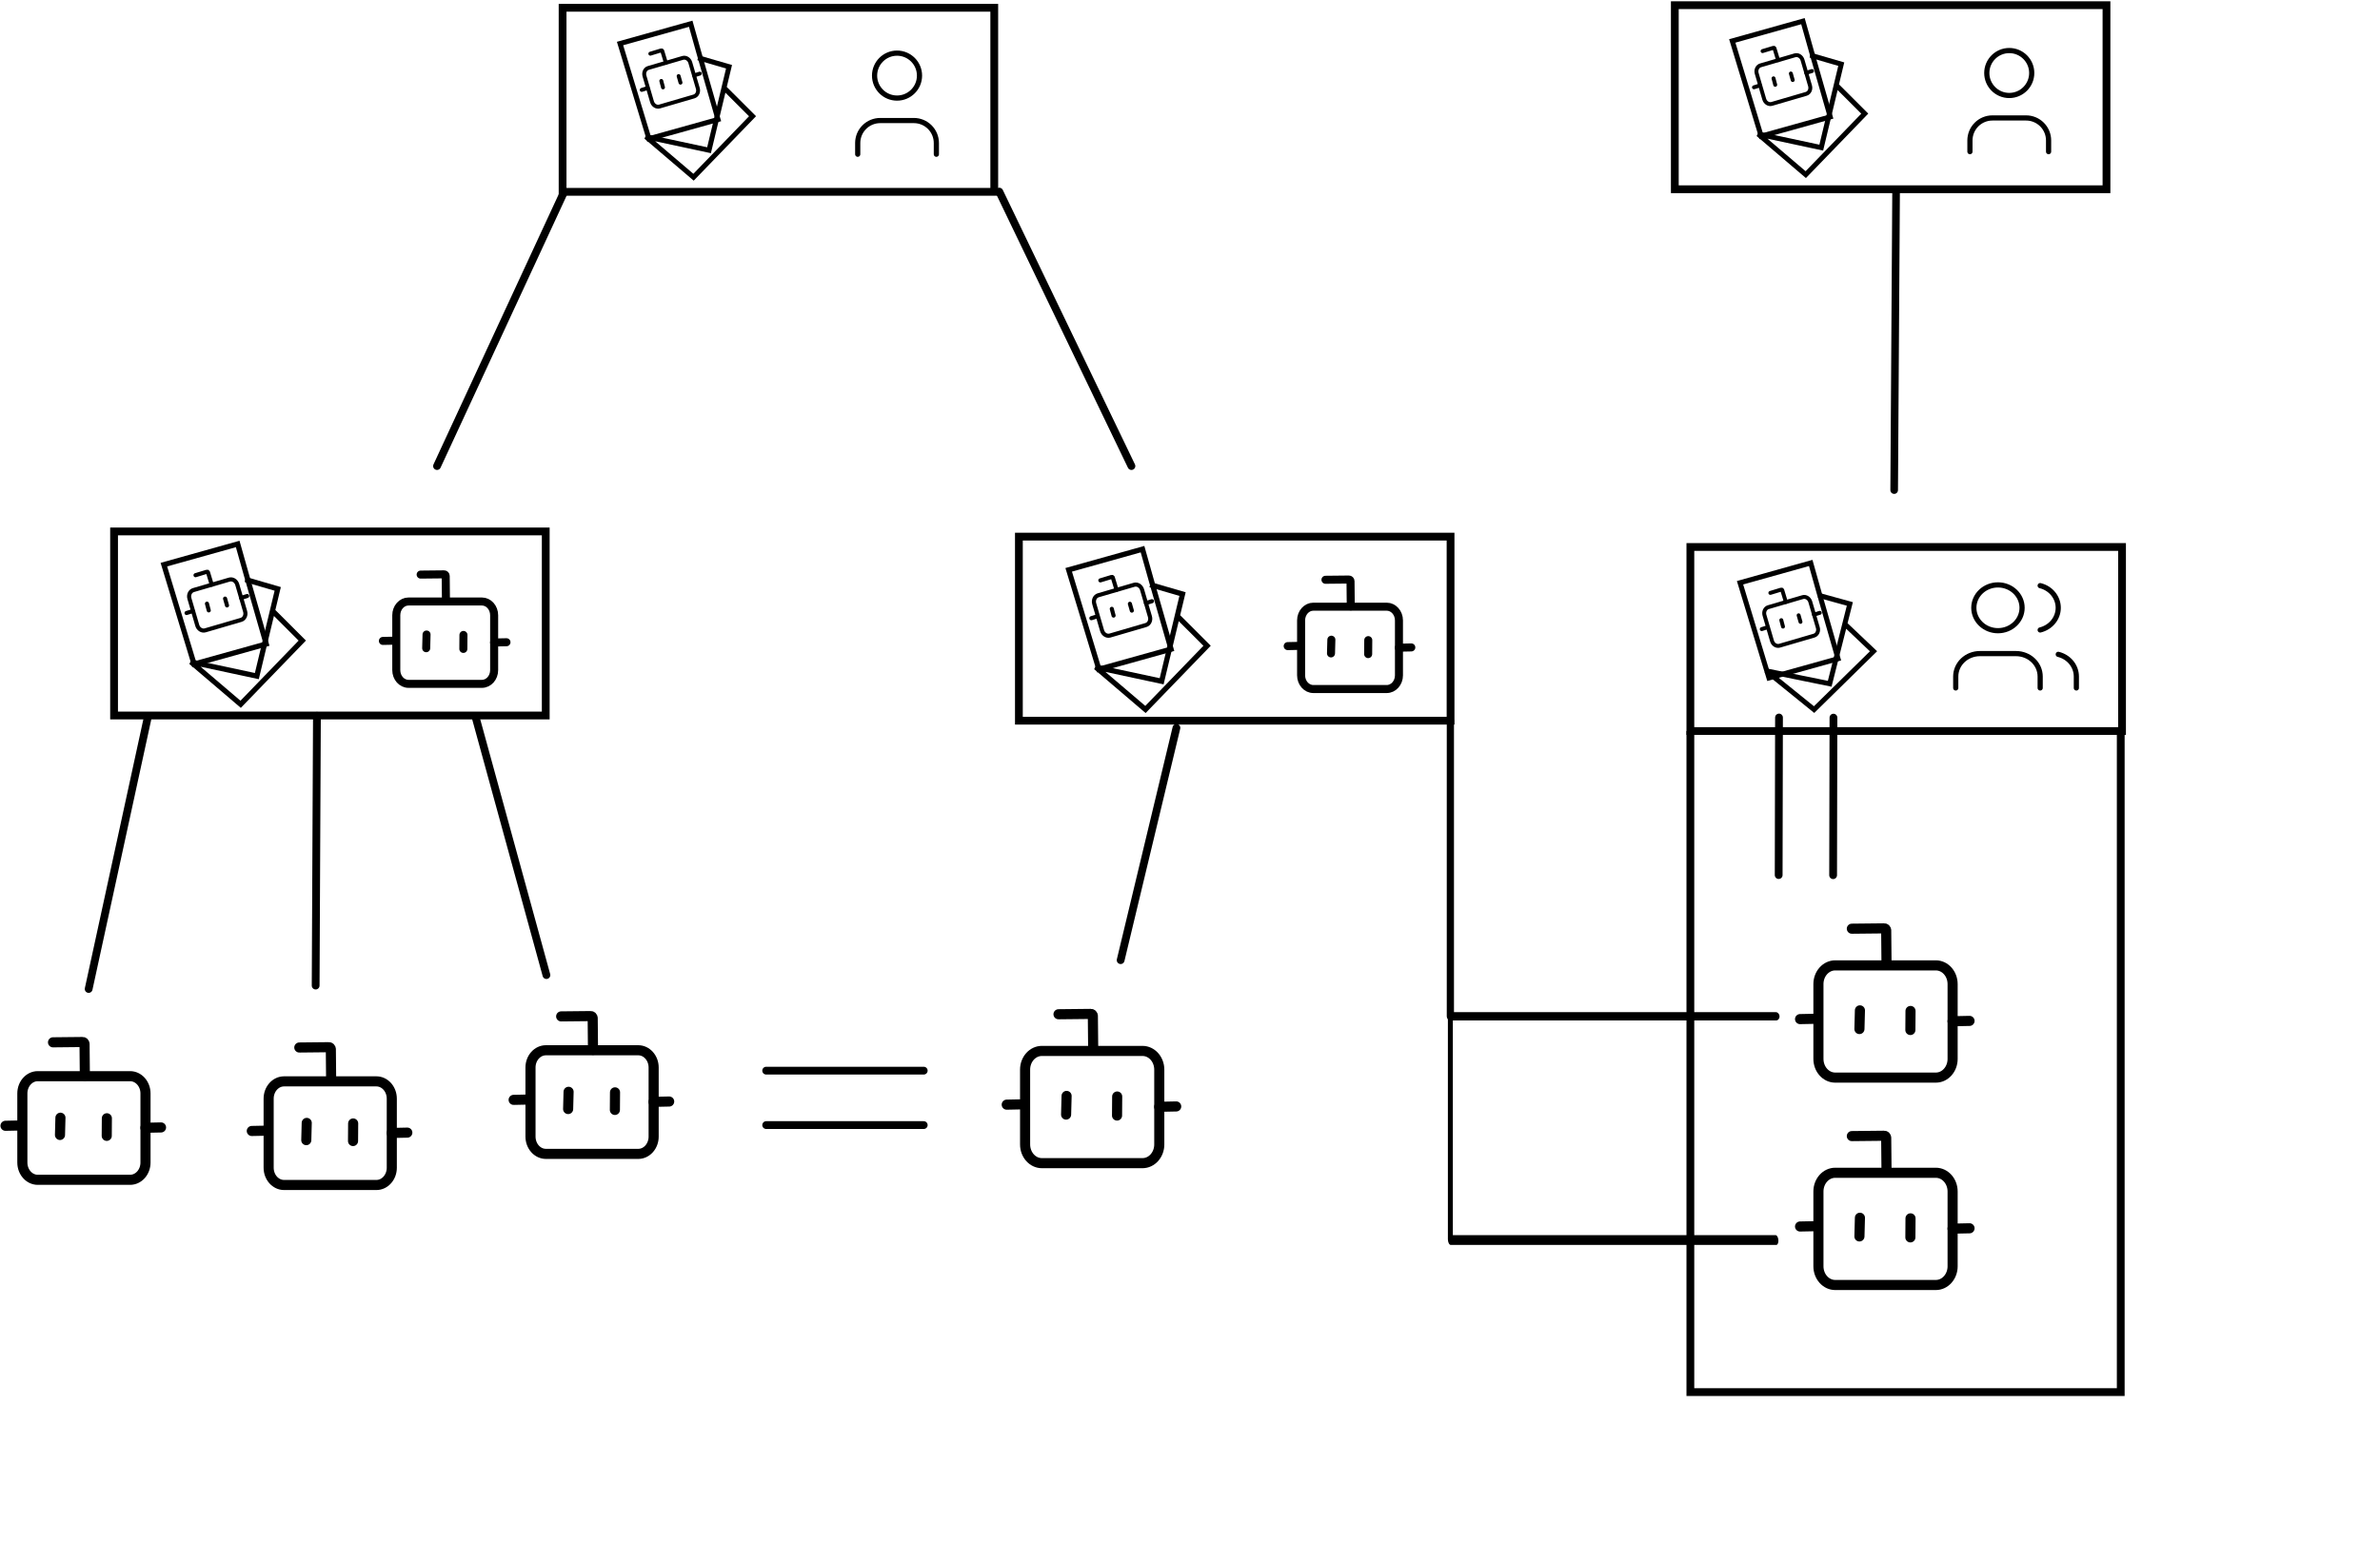
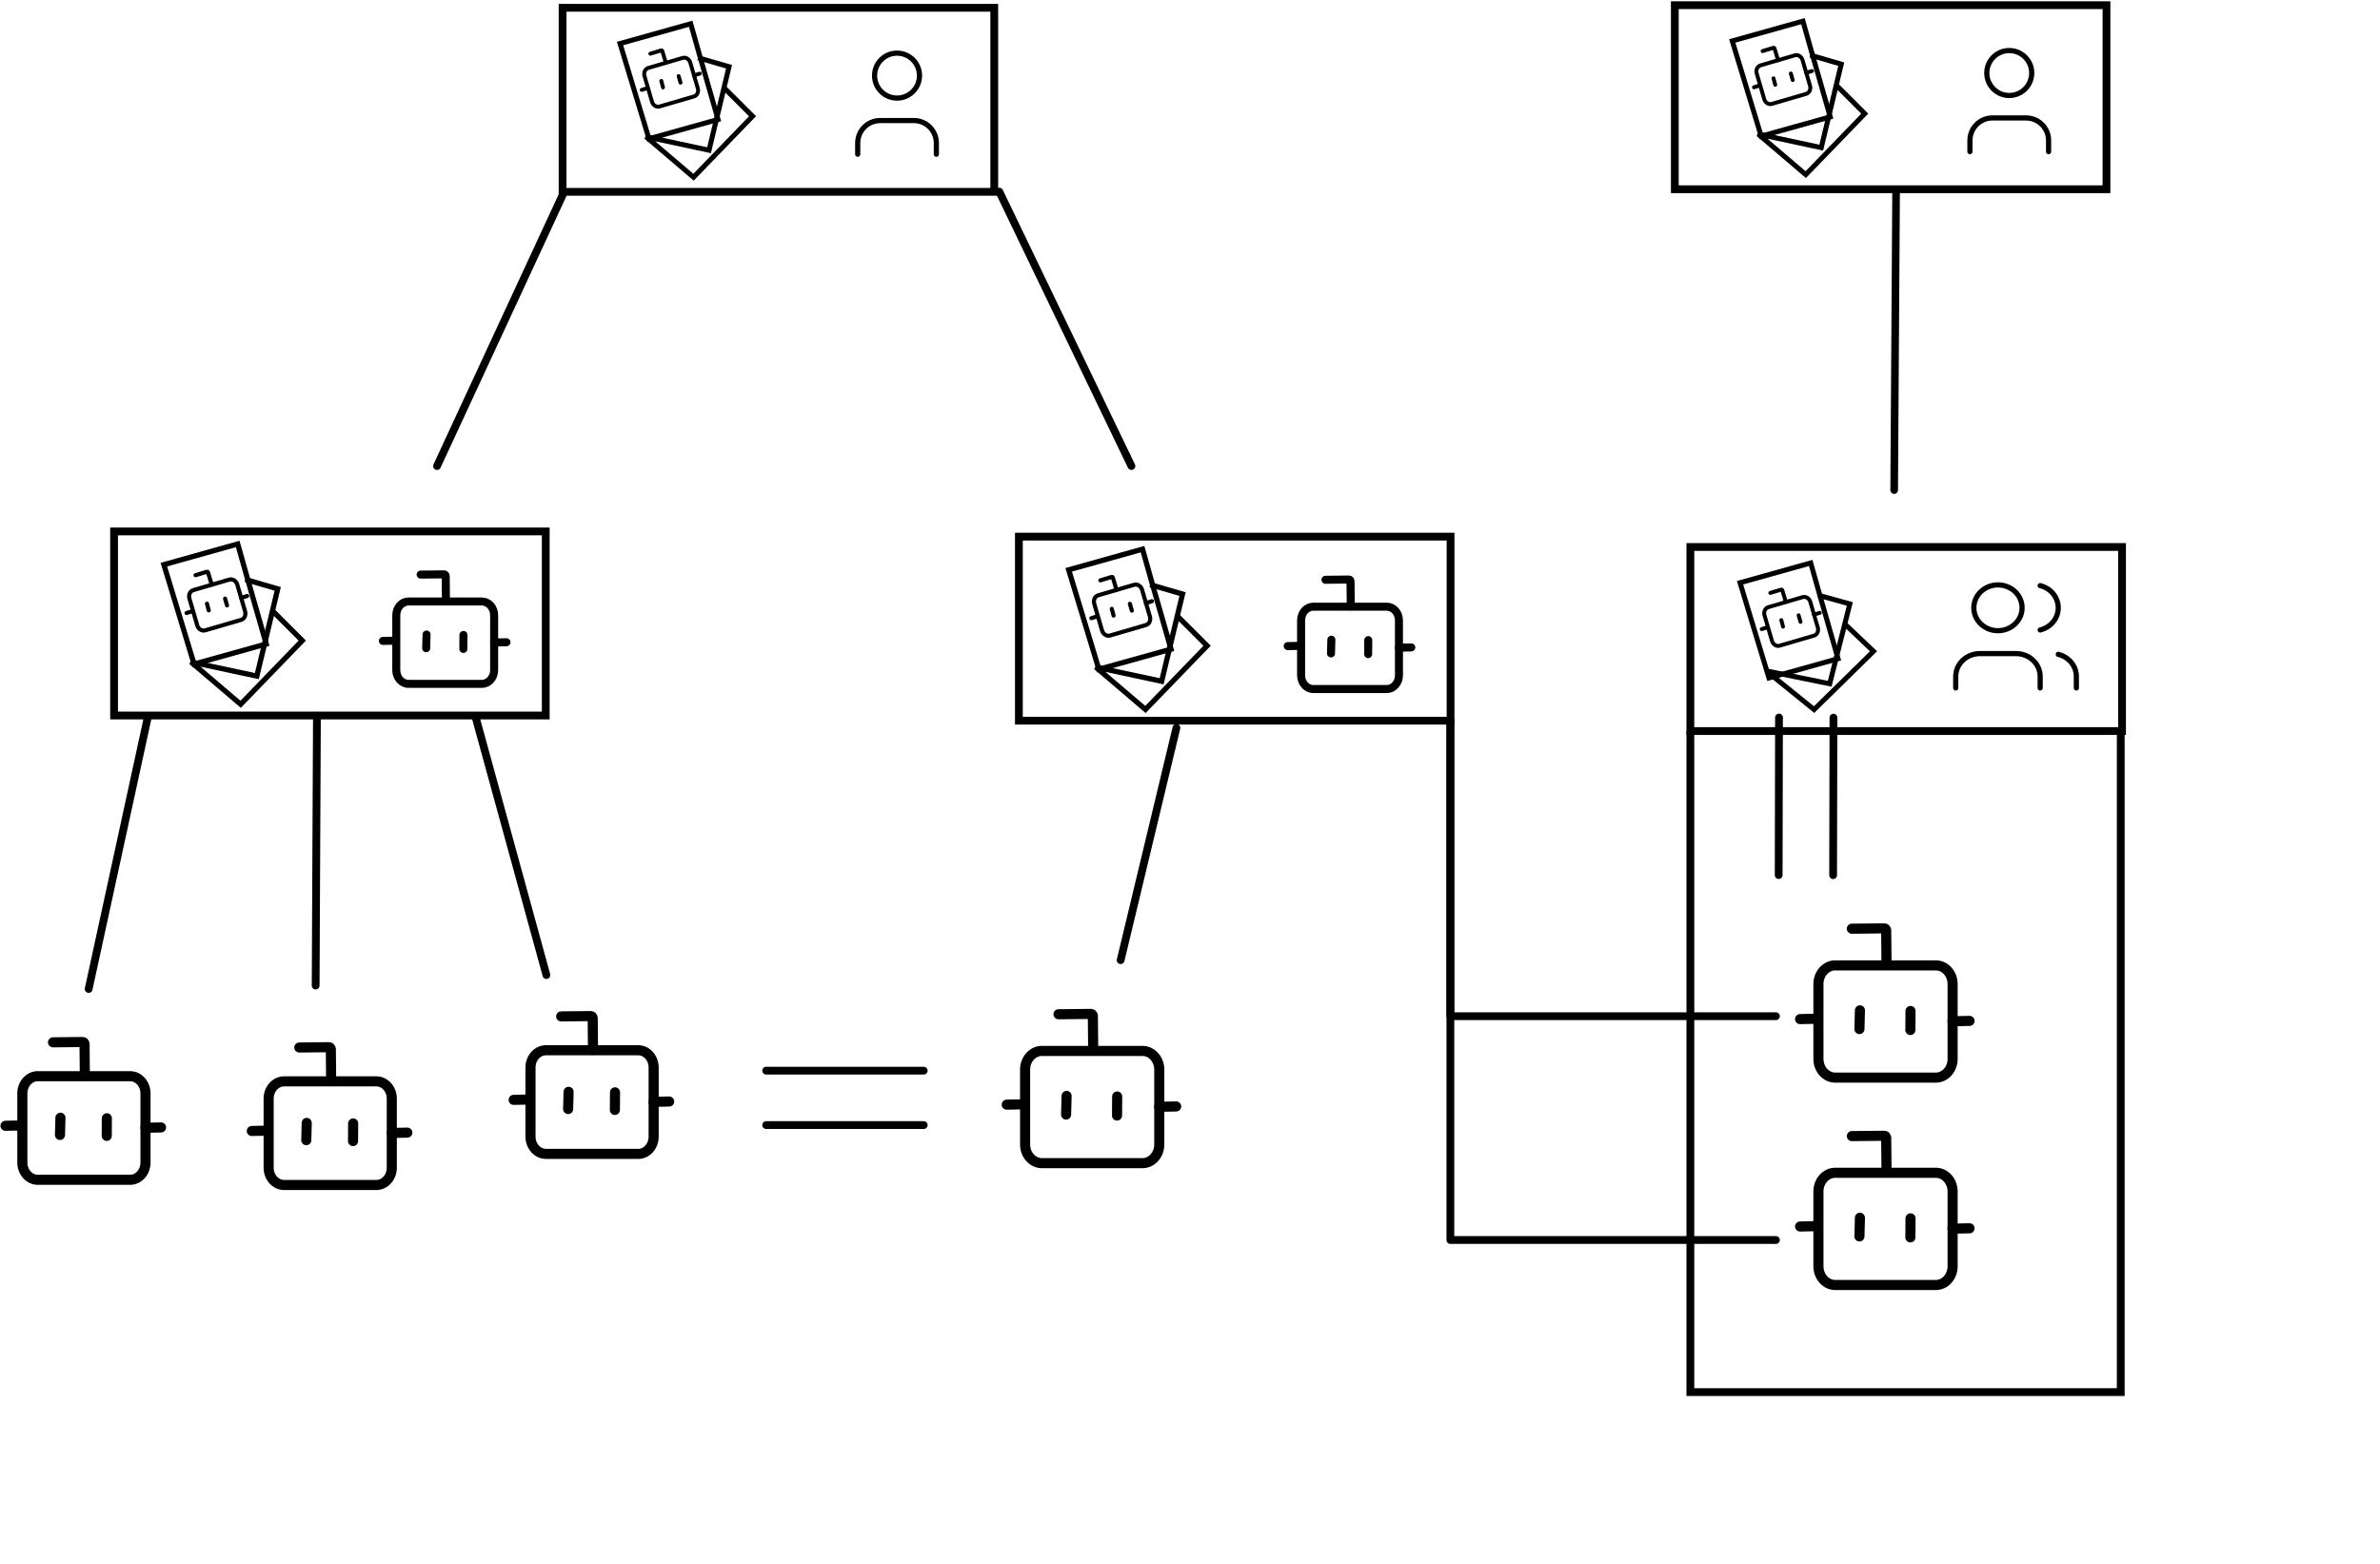
<svg xmlns="http://www.w3.org/2000/svg" width="918" height="603" viewBox="0 0 918 603" fill="none">
  <g id="TribeTutorial">
    <path id="wrapper" d="M818 282V537H652V282" stroke="black" stroke-width="3" />
    <g id="BotSpreadTribeInterwined">
      <g id="arrow">
-         <path id="Vector" d="M685.05 393.641C685.816 393.641 686.415 392.923 686.388 392.037C686.36 391.151 685.716 390.433 684.95 390.433L685 392.037L685.05 393.641ZM560.818 278.058C560.818 277.173 560.197 276.429 559.43 276.397C558.663 276.365 558.041 277.057 558.041 277.942L559.43 278L560.818 278.058ZM559.43 392.037L558.041 391.979C558.041 392.414 558.195 392.837 558.466 393.15C558.737 393.464 559.103 393.641 559.48 393.641L559.43 392.037ZM685 392.037L684.95 390.433L559.38 390.433L559.43 392.037L559.48 393.641L685.05 393.641L685 392.037ZM559.43 392.037L560.818 392.095L560.818 278.058L559.43 278L558.041 277.942L558.041 391.979L559.43 392.037Z" fill="black" />
+         <path id="Vector" d="M685 392H559.43V278" stroke="black" stroke-width="3" stroke-linecap="round" stroke-linejoin="round" />
      </g>
      <g id="arrow_2">
-         <path id="Vector_2" d="M685.14 480.227C685.664 480.227 686.026 479.38 685.948 478.335C685.871 477.29 685.384 476.443 684.86 476.443L685 478.335L685.14 480.227ZM560.389 278.276C560.389 277.242 559.959 276.28 559.43 276.128C558.9 275.975 558.471 276.69 558.471 277.724L559.43 278L560.389 278.276ZM559.43 478.335L558.471 478.059C558.471 478.603 558.592 479.155 558.803 479.572C559.014 479.988 559.294 480.227 559.57 480.227L559.43 478.335ZM685 478.335L684.86 476.443L559.29 476.443L559.43 478.335L559.57 480.227L685.14 480.227L685 478.335ZM559.43 478.335L560.389 478.611L560.389 278.276L559.43 278L558.471 277.724L558.471 478.059L559.43 478.335Z" fill="black" />
+         <path id="Vector_2" d="M685 478.33H559.43V278" stroke="black" stroke-width="3" stroke-linecap="round" stroke-linejoin="round" />
      </g>
      <g id="BotBlock">
        <g id="Cards">
          <path id="BackCardWrappers" d="M443.633 225.533L456.122 229.159L454.096 237.62M454.096 237.62L448.065 262.8L422.683 257.361L441.82 273.677L465.59 249.102L454.096 237.62Z" stroke="black" stroke-width="2.014" />
          <g id="Card">
            <path id="CardWrapper" d="M412.209 219.809L440.687 211.836L444.024 223.688L451.691 250.409L423.859 258.166L412.209 219.809Z" stroke="black" stroke-width="2.014" />
            <g id="Bot">
              <path id="Vector_3" d="M430.656 227.505L429.216 222.747C429.166 222.583 428.993 222.49 428.828 222.54L424.419 223.878" stroke="black" stroke-width="1.577" stroke-linecap="round" />
              <path id="Vector_4" d="M437.454 225.58L423.612 229.623C422.337 229.995 421.643 231.455 422.061 232.885L425.086 243.239C425.503 244.669 426.875 245.526 428.149 245.154L441.992 241.11C443.266 240.738 443.96 239.278 443.542 237.848L440.517 227.494C440.1 226.065 438.728 225.207 437.454 225.58Z" stroke="black" stroke-width="1.577" stroke-linecap="round" stroke-linejoin="round" />
              <path id="Vector_5" d="M423.322 237.723L420.95 238.469" stroke="black" stroke-width="1.577" stroke-linecap="round" />
              <path id="Vector_6" d="M442.011 232.641L444.333 231.908" stroke="black" stroke-width="1.577" stroke-linecap="round" />
              <path id="Vector_7" d="M429.519 237.459L428.832 234.856" stroke="black" stroke-width="1.577" stroke-linecap="round" />
              <path id="Vector_8" d="M436.565 235.545L435.814 232.905" stroke="black" stroke-width="1.577" stroke-linecap="round" />
            </g>
          </g>
        </g>
        <g id="Bot_2">
          <path id="Vector_9" d="M521.01 233.914L520.914 224.156C520.911 223.819 520.635 223.548 520.298 223.552L511.251 223.647" stroke="black" stroke-width="3.096" stroke-linecap="round" />
          <path id="Vector_10" d="M534.879 234.028H506.569C503.963 234.028 501.85 236.398 501.851 239.322L501.852 260.498C501.852 263.422 503.965 265.792 506.571 265.792H534.881C537.487 265.792 539.6 263.422 539.599 260.498L539.598 239.322C539.598 236.398 537.485 234.028 534.879 234.028Z" stroke="black" stroke-width="3.096" stroke-linecap="round" stroke-linejoin="round" />
          <path id="Vector_11" d="M501.564 249.132L496.684 249.234" stroke="black" stroke-width="3.096" stroke-linecap="round" />
          <path id="Vector_12" d="M539.581 249.842L544.358 249.74" stroke="black" stroke-width="3.096" stroke-linecap="round" />
          <path id="Vector_13" d="M513.387 252.046L513.525 246.762" stroke="black" stroke-width="3.096" stroke-linecap="round" />
          <path id="Vector_14" d="M527.718 252.318L527.757 246.93" stroke="black" stroke-width="3.096" stroke-linecap="round" />
        </g>
        <g id="Wrapper">
          <path id="Wrapper_2" d="M393 278H559.5V207H393V278Z" stroke="black" stroke-width="3" />
        </g>
      </g>
      <g id="Bot_3">
        <path id="Vector_15" d="M421.663 405.238L421.531 391.874C421.527 391.45 421.179 391.11 420.755 391.114L408.282 391.245" stroke="black" stroke-width="3.895" stroke-linecap="round" />
        <path id="Vector_16" d="M440.68 405.393H401.862C398.289 405.393 395.393 408.623 395.393 412.608L395.395 441.469C395.395 445.454 398.292 448.685 401.865 448.685H440.683C444.256 448.685 447.152 445.454 447.152 441.469L447.15 412.608C447.149 408.623 444.253 405.393 440.68 405.393Z" stroke="black" stroke-width="3.895" stroke-linecap="round" stroke-linejoin="round" />
        <path id="Vector_17" d="M395 425.979L388.309 426.117" stroke="black" stroke-width="3.895" stroke-linecap="round" />
        <path id="Vector_18" d="M447.126 426.946L453.677 426.808" stroke="black" stroke-width="3.895" stroke-linecap="round" />
        <path id="Vector_19" d="M409.264 429.9C409.236 430.975 410.085 431.869 411.16 431.897C412.236 431.925 413.13 431.076 413.158 430.001L411.211 429.95L409.264 429.9ZM413.347 422.799C413.375 421.723 412.527 420.829 411.451 420.801C410.376 420.773 409.481 421.623 409.453 422.698L411.4 422.748L413.347 422.799ZM411.211 429.95L413.158 430.001L413.347 422.799L411.4 422.748L409.453 422.698L409.264 429.9L411.211 429.95Z" fill="black" />
        <path id="Vector_20" d="M428.913 430.307C428.905 431.383 429.771 432.261 430.847 432.268C431.922 432.276 432.801 431.41 432.808 430.334L430.861 430.321L428.913 430.307ZM432.862 422.99C432.869 421.914 432.004 421.036 430.928 421.029C429.852 421.022 428.974 421.888 428.966 422.963L430.914 422.977L432.862 422.99ZM430.861 430.321L432.808 430.334L432.862 422.99L430.914 422.977L428.966 422.963L428.913 430.307L430.861 430.321Z" fill="black" />
      </g>
      <g id="Arrow">
        <path id="Vector_21" d="M453.765 280.775L432.248 370.377" stroke="black" stroke-width="3" stroke-linecap="round" />
      </g>
    </g>
    <g id="CardInterchange">
      <g id="Arrow_2">
        <path id="Vector_22" d="M295.525 413H356.299" stroke="black" stroke-width="3" stroke-linecap="round" />
      </g>
      <g id="Arrow_3">
        <path id="Vector_23" d="M295.525 434H356.299" stroke="black" stroke-width="3" stroke-linecap="round" />
      </g>
    </g>
    <g id="TribeBlock">
      <g id="users 1">
        <path id="Vector_24" d="M786.924 265.375V260.958C786.924 258.616 785.944 256.369 784.198 254.712C782.453 253.056 780.087 252.125 777.619 252.125H763.661C761.193 252.125 758.826 253.056 757.081 254.712C755.336 256.369 754.355 258.616 754.355 260.958V265.375" stroke="black" stroke-width="2" stroke-linecap="round" stroke-linejoin="round" />
        <path id="Vector_25" d="M786.924 225.908C788.919 226.399 790.687 227.505 791.948 229.052C793.21 230.6 793.894 232.501 793.894 234.458C793.894 236.415 793.21 238.317 791.948 239.864C790.687 241.412 788.919 242.518 786.924 243.009" stroke="black" stroke-width="2" stroke-linecap="round" stroke-linejoin="round" />
        <path id="Vector_26" d="M800.882 265.375V260.958C800.88 259.001 800.194 257.1 798.931 255.553C797.668 254.006 795.899 252.901 793.903 252.412" stroke="black" stroke-width="2" stroke-linecap="round" stroke-linejoin="round" />
        <path id="Vector_27" d="M770.64 243.292C775.779 243.292 779.945 239.337 779.945 234.458C779.945 229.58 775.779 225.625 770.64 225.625C765.5 225.625 761.334 229.58 761.334 234.458C761.334 239.337 765.5 243.292 770.64 243.292Z" stroke="black" stroke-width="2" stroke-linecap="round" stroke-linejoin="round" />
      </g>
      <g id="Cards_2">
        <path id="BackCardWrappers_2" d="M701.468 229.647L713.511 232.967L711.557 240.712M711.557 240.712L705.741 263.765L681.266 258.785L699.719 273.723L722.64 251.224L711.557 240.712Z" stroke="black" stroke-width="1.929" />
        <g id="Card_2">
          <path id="CardWrapper_2" d="M671.157 224.791L698.423 217.157L701.617 228.504L708.957 254.087L682.311 261.514L671.157 224.791Z" stroke="black" stroke-width="1.929" />
          <g id="Bot_4">
            <path id="Vector_28" d="M688.819 232.181L687.44 227.626C687.392 227.469 687.226 227.38 687.069 227.428L682.847 228.709" stroke="black" stroke-width="1.51" stroke-linecap="round" />
            <path id="Vector_29" d="M695.327 230.338L682.074 234.209C680.854 234.565 680.19 235.964 680.59 237.332L683.486 247.245C683.886 248.614 685.199 249.435 686.419 249.078L699.671 245.207C700.891 244.851 701.556 243.453 701.156 242.084L698.26 232.171C697.86 230.802 696.547 229.982 695.327 230.338Z" stroke="black" stroke-width="1.51" stroke-linecap="round" stroke-linejoin="round" />
            <path id="Vector_30" d="M681.797 241.964L679.526 242.679" stroke="black" stroke-width="1.51" stroke-linecap="round" />
            <path id="Vector_31" d="M699.69 237.098L701.913 236.397" stroke="black" stroke-width="1.51" stroke-linecap="round" />
            <path id="Vector_32" d="M687.73 241.711L687.072 239.219" stroke="black" stroke-width="1.51" stroke-linecap="round" />
            <path id="Vector_33" d="M694.476 239.879L693.757 237.352" stroke="black" stroke-width="1.51" stroke-linecap="round" />
          </g>
        </g>
      </g>
    </g>
    <g id="Arrow_4">
      <path id="Vector_34" d="M731.346 73.997L730.61 189.051" stroke="black" stroke-width="2.938" stroke-linecap="round" />
    </g>
    <g id="UserBlock">
      <g id="user 2">
        <path id="Vector_35" d="M361.167 59.5V55.167C361.167 52.868 360.254 50.664 358.628 49.038C357.003 47.413 354.799 46.5 352.5 46.5H339.5C337.201 46.5 334.997 47.413 333.372 49.038C331.746 50.664 330.833 52.868 330.833 55.167V59.5" stroke="black" stroke-width="2" stroke-linecap="round" stroke-linejoin="round" />
        <path id="Vector_36" d="M346 37.833C350.787 37.833 354.667 33.953 354.667 29.167C354.667 24.38 350.787 20.5 346 20.5C341.214 20.5 337.333 24.38 337.333 29.167C337.333 33.953 341.214 37.833 346 37.833Z" stroke="black" stroke-width="2" stroke-linecap="round" stroke-linejoin="round" />
      </g>
      <g id="Cards_3">
        <path id="BackCardWrappers_3" d="M269.243 22.271L281.2 25.743L279.26 33.843M279.26 33.843L273.486 57.95L249.186 52.743L267.507 68.364L290.264 44.836L279.26 33.843Z" stroke="black" stroke-width="1.929" />
        <g id="Card_3">
          <path id="CardWrapper_3" d="M239.157 16.791L266.423 9.157L269.617 20.504L276.957 46.087L250.311 53.514L239.157 16.791Z" stroke="black" stroke-width="1.929" />
          <g id="Bot_5">
            <path id="Vector_37" d="M256.819 24.181L255.44 19.626C255.392 19.469 255.226 19.38 255.069 19.428L250.847 20.709" stroke="black" stroke-width="1.51" stroke-linecap="round" />
            <path id="Vector_38" d="M263.327 22.338L250.074 26.209C248.855 26.565 248.19 27.964 248.59 29.332L251.486 39.245C251.886 40.614 253.199 41.435 254.419 41.078L267.671 37.207C268.891 36.851 269.556 35.453 269.156 34.084L266.26 24.171C265.86 22.802 264.547 21.982 263.327 22.338Z" stroke="black" stroke-width="1.51" stroke-linecap="round" stroke-linejoin="round" />
            <path id="Vector_39" d="M249.797 33.964L247.526 34.679" stroke="black" stroke-width="1.51" stroke-linecap="round" />
            <path id="Vector_40" d="M267.69 29.098L269.913 28.398" stroke="black" stroke-width="1.51" stroke-linecap="round" />
            <path id="Vector_41" d="M255.73 33.712L255.072 31.219" stroke="black" stroke-width="1.51" stroke-linecap="round" />
            <path id="Vector_42" d="M262.476 31.879L261.757 29.352" stroke="black" stroke-width="1.51" stroke-linecap="round" />
          </g>
        </g>
      </g>
      <g id="Wrapper_3">
        <path id="Wrapper_4" d="M217 74H383.5V3H217V74Z" stroke="black" stroke-width="3" />
      </g>
    </g>
    <g id="TutorialBotSpread">
      <g id="BotBlock_2">
        <g id="Cards_4">
          <path id="BackCardWrappers_4" d="M94.633 223.533L107.122 227.159L105.096 235.62M105.096 235.62L99.065 260.8L73.683 255.361L92.82 271.677L116.59 247.102L105.096 235.62Z" stroke="black" stroke-width="2.014" />
          <g id="Card_4">
            <path id="CardWrapper_4" d="M63.209 217.809L91.687 209.836L95.024 221.688L102.691 248.409L74.859 256.166L63.209 217.809Z" stroke="black" stroke-width="2.014" />
            <g id="Bot_6">
              <path id="Vector_43" d="M81.656 225.505L80.216 220.747C80.166 220.583 79.993 220.49 79.828 220.54L75.419 221.878" stroke="black" stroke-width="1.577" stroke-linecap="round" />
              <path id="Vector_44" d="M88.454 223.58L74.612 227.623C73.338 227.995 72.643 229.455 73.061 230.885L76.086 241.239C76.504 242.669 77.875 243.526 79.149 243.154L92.992 239.11C94.266 238.738 94.96 237.278 94.542 235.848L91.517 225.494C91.1 224.065 89.728 223.207 88.454 223.58Z" stroke="black" stroke-width="1.577" stroke-linecap="round" stroke-linejoin="round" />
              <path id="Vector_45" d="M74.322 235.723L71.95 236.469" stroke="black" stroke-width="1.577" stroke-linecap="round" />
              <path id="Vector_46" d="M93.011 230.641L95.333 229.908" stroke="black" stroke-width="1.577" stroke-linecap="round" />
              <path id="Vector_47" d="M80.519 235.459L79.832 232.856" stroke="black" stroke-width="1.577" stroke-linecap="round" />
              <path id="Vector_48" d="M87.565 233.545L86.814 230.905" stroke="black" stroke-width="1.577" stroke-linecap="round" />
            </g>
          </g>
        </g>
        <g id="Bot_7">
          <path id="Vector_49" d="M172.01 231.914L171.914 222.156C171.911 221.819 171.635 221.548 171.298 221.552L162.251 221.647" stroke="black" stroke-width="3.096" stroke-linecap="round" />
          <path id="Vector_50" d="M185.879 232.028H157.569C154.963 232.028 152.85 234.398 152.851 237.322L152.852 258.498C152.852 261.422 154.965 263.792 157.571 263.792H185.881C188.487 263.792 190.6 261.422 190.599 258.498L190.598 237.322C190.598 234.398 188.485 232.028 185.879 232.028Z" stroke="black" stroke-width="3.096" stroke-linecap="round" stroke-linejoin="round" />
          <path id="Vector_51" d="M152.564 247.132L147.684 247.234" stroke="black" stroke-width="3.096" stroke-linecap="round" />
          <path id="Vector_52" d="M190.581 247.842L195.358 247.74" stroke="black" stroke-width="3.096" stroke-linecap="round" />
          <path id="Vector_53" d="M164.387 250.046L164.525 244.762" stroke="black" stroke-width="3.096" stroke-linecap="round" />
          <path id="Vector_54" d="M178.718 250.318L178.757 244.93" stroke="black" stroke-width="3.096" stroke-linecap="round" />
        </g>
        <g id="Wrapper_5">
          <path id="Wrapper_6" d="M44 276H210.5V205H44V276Z" stroke="black" stroke-width="3" />
        </g>
      </g>
      <g id="Bot_8">
        <path id="Vector_55" d="M32.729 414.992L32.609 402.712C32.605 402.288 32.258 401.948 31.834 401.953L20.45 402.072" stroke="black" stroke-width="3.895" stroke-linecap="round" />
        <path id="Vector_56" d="M50.182 415.135H14.557C11.278 415.135 8.62 418.118 8.62 421.797L8.622 448.444C8.623 452.123 11.281 455.106 14.56 455.106H50.185C53.464 455.106 56.122 452.123 56.122 448.444L56.12 421.797C56.12 418.118 53.461 415.135 50.182 415.135Z" stroke="black" stroke-width="3.895" stroke-linecap="round" stroke-linejoin="round" />
        <path id="Vector_57" d="M8.259 434.142L2.12 434.27" stroke="black" stroke-width="3.895" stroke-linecap="round" />
        <path id="Vector_58" d="M56.098 435.035L62.11 434.907" stroke="black" stroke-width="3.895" stroke-linecap="round" />
        <path id="Vector_59" d="M23.138 437.809L23.311 431.159" stroke="black" stroke-width="3.895" stroke-linecap="round" />
        <path id="Vector_60" d="M41.171 438.151L41.22 431.37" stroke="black" stroke-width="3.895" stroke-linecap="round" />
      </g>
      <g id="Bot_9">
        <path id="Vector_61" d="M127.729 416.992L127.609 404.712C127.605 404.288 127.258 403.948 126.833 403.953L115.449 404.072" stroke="black" stroke-width="3.895" stroke-linecap="round" />
        <path id="Vector_62" d="M145.182 417.135H109.557C106.278 417.135 103.62 420.118 103.62 423.797L103.622 450.444C103.623 454.123 106.281 457.106 109.56 457.106H145.185C148.464 457.106 151.122 454.123 151.122 450.444L151.12 423.797C151.12 420.118 148.461 417.135 145.182 417.135Z" stroke="black" stroke-width="3.895" stroke-linecap="round" stroke-linejoin="round" />
        <path id="Vector_63" d="M103.259 436.142L97.12 436.27" stroke="black" stroke-width="3.895" stroke-linecap="round" />
        <path id="Vector_64" d="M151.098 437.035L157.11 436.907" stroke="black" stroke-width="3.895" stroke-linecap="round" />
        <path id="Vector_65" d="M118.138 439.809L118.311 433.159" stroke="black" stroke-width="3.895" stroke-linecap="round" />
        <path id="Vector_66" d="M136.171 440.151L136.22 433.37" stroke="black" stroke-width="3.895" stroke-linecap="round" />
      </g>
      <g id="Bot_10">
        <path id="Vector_67" d="M228.729 404.992L228.609 392.712C228.605 392.288 228.258 391.948 227.833 391.953L216.449 392.072" stroke="black" stroke-width="3.895" stroke-linecap="round" />
        <path id="Vector_68" d="M246.182 405.135H210.557C207.278 405.135 204.62 408.118 204.62 411.797L204.622 438.444C204.623 442.123 207.281 445.106 210.56 445.106H246.185C249.464 445.106 252.122 442.123 252.122 438.444L252.12 411.797C252.12 408.118 249.461 405.135 246.182 405.135Z" stroke="black" stroke-width="3.895" stroke-linecap="round" stroke-linejoin="round" />
        <path id="Vector_69" d="M204.259 424.142L198.12 424.27" stroke="black" stroke-width="3.895" stroke-linecap="round" />
        <path id="Vector_70" d="M252.098 425.035L258.11 424.907" stroke="black" stroke-width="3.895" stroke-linecap="round" />
        <path id="Vector_71" d="M219.138 427.809L219.311 421.159" stroke="black" stroke-width="3.895" stroke-linecap="round" />
        <path id="Vector_72" d="M237.171 428.151L237.22 421.37" stroke="black" stroke-width="3.895" stroke-linecap="round" />
      </g>
      <g id="Arrow_5">
        <path id="Vector_73" d="M210.763 376.136L183.316 276.153" stroke="black" stroke-width="3" stroke-linecap="round" />
      </g>
      <g id="Arrow_6">
        <path id="Vector_74" d="M121.753 380.184L122.245 276.115" stroke="black" stroke-width="3" stroke-linecap="round" />
      </g>
      <g id="Arrow_7">
        <path id="Vector_75" d="M34.196 381.497L56.886 277.202" stroke="black" stroke-width="3" stroke-linecap="round" />
      </g>
    </g>
    <g id="UserBlock_2">
      <g id="user 2_2">
        <path id="Vector_76" d="M790.167 58.5V54.167C790.167 51.868 789.254 49.664 787.628 48.038C786.003 46.413 783.799 45.5 781.5 45.5H768.5C766.201 45.5 763.997 46.413 762.372 48.038C760.746 49.664 759.833 51.868 759.833 54.167V58.5" stroke="black" stroke-width="2" stroke-linecap="round" stroke-linejoin="round" />
        <path id="Vector_77" d="M775 36.833C779.786 36.833 783.667 32.953 783.667 28.167C783.667 23.38 779.786 19.5 775 19.5C770.214 19.5 766.333 23.38 766.333 28.167C766.333 32.953 770.214 36.833 775 36.833Z" stroke="black" stroke-width="2" stroke-linecap="round" stroke-linejoin="round" />
      </g>
      <g id="Cards_5">
        <path id="BackCardWrappers_5" d="M698.243 21.271L710.2 24.743L708.26 32.843M708.26 32.843L702.486 56.95L678.186 51.743L696.507 67.364L719.264 43.836L708.26 32.843Z" stroke="black" stroke-width="1.929" />
        <g id="Card_5">
          <path id="CardWrapper_5" d="M668.157 15.791L695.423 8.157L698.617 19.504L705.957 45.087L679.311 52.514L668.157 15.791Z" stroke="black" stroke-width="1.929" />
          <g id="Bot_11">
            <path id="Vector_78" d="M685.819 23.181L684.44 18.626C684.392 18.469 684.226 18.38 684.069 18.428L679.847 19.709" stroke="black" stroke-width="1.51" stroke-linecap="round" />
            <path id="Vector_79" d="M692.327 21.338L679.074 25.209C677.854 25.565 677.19 26.964 677.59 28.332L680.486 38.245C680.886 39.614 682.199 40.435 683.419 40.078L696.671 36.207C697.891 35.851 698.556 34.453 698.156 33.084L695.26 23.171C694.86 21.802 693.547 20.982 692.327 21.338Z" stroke="black" stroke-width="1.51" stroke-linecap="round" stroke-linejoin="round" />
            <path id="Vector_80" d="M678.797 32.964L676.526 33.679" stroke="black" stroke-width="1.51" stroke-linecap="round" />
            <path id="Vector_81" d="M696.69 28.098L698.913 27.398" stroke="black" stroke-width="1.51" stroke-linecap="round" />
            <path id="Vector_82" d="M684.73 32.712L684.072 30.219" stroke="black" stroke-width="1.51" stroke-linecap="round" />
            <path id="Vector_83" d="M691.476 30.879L690.757 28.352" stroke="black" stroke-width="1.51" stroke-linecap="round" />
          </g>
        </g>
      </g>
      <g id="Wrapper_7">
        <path id="Wrapper_8" d="M646 73H812.5V2H646V73Z" stroke="black" stroke-width="3" />
      </g>
    </g>
    <g id="Bot_12">
      <path id="Vector_84" d="M727.663 372.237L727.531 358.874C727.527 358.45 727.179 358.11 726.755 358.114L714.282 358.245" stroke="black" stroke-width="3.895" stroke-linecap="round" />
      <path id="Vector_85" d="M746.68 372.393H707.862C704.289 372.393 701.393 375.623 701.393 379.608L701.395 408.469C701.395 412.454 704.292 415.685 707.865 415.685H746.683C750.256 415.685 753.152 412.454 753.152 408.469L753.15 379.608C753.149 375.623 750.253 372.393 746.68 372.393Z" stroke="black" stroke-width="3.895" stroke-linecap="round" stroke-linejoin="round" />
      <path id="Vector_86" d="M701 392.979L694.309 393.117" stroke="black" stroke-width="3.895" stroke-linecap="round" />
      <path id="Vector_87" d="M753.126 393.946L759.676 393.808" stroke="black" stroke-width="3.895" stroke-linecap="round" />
      <path id="Vector_88" d="M715.264 396.9C715.236 397.975 716.085 398.869 717.16 398.897C718.236 398.925 719.13 398.076 719.158 397.001L717.211 396.95L715.264 396.9ZM719.347 389.799C719.375 388.723 718.527 387.829 717.451 387.801C716.376 387.773 715.481 388.623 715.453 389.698L717.4 389.748L719.347 389.799ZM717.211 396.95L719.158 397.001L719.347 389.799L717.4 389.748L715.453 389.698L715.264 396.9L717.211 396.95Z" fill="black" />
      <path id="Vector_89" d="M734.913 397.307C734.905 398.383 735.771 399.261 736.847 399.268C737.922 399.276 738.801 398.41 738.808 397.334L736.861 397.321L734.913 397.307ZM738.862 389.99C738.869 388.914 738.004 388.036 736.928 388.029C735.852 388.022 734.974 388.888 734.966 389.963L736.914 389.977L738.862 389.99ZM736.861 397.321L738.808 397.334L738.862 389.99L736.914 389.977L734.966 389.963L734.913 397.307L736.861 397.321Z" fill="black" />
    </g>
    <g id="Bot_13">
      <path id="Vector_90" d="M727.663 452.238L727.531 438.874C727.527 438.45 727.179 438.11 726.755 438.114L714.282 438.245" stroke="black" stroke-width="3.895" stroke-linecap="round" />
      <path id="Vector_91" d="M746.68 452.393H707.862C704.289 452.393 701.393 455.623 701.393 459.608L701.395 488.469C701.395 492.454 704.292 495.685 707.865 495.685H746.683C750.256 495.685 753.152 492.454 753.152 488.469L753.15 459.608C753.149 455.623 750.253 452.393 746.68 452.393Z" stroke="black" stroke-width="3.895" stroke-linecap="round" stroke-linejoin="round" />
      <path id="Vector_92" d="M701 472.979L694.309 473.117" stroke="black" stroke-width="3.895" stroke-linecap="round" />
      <path id="Vector_93" d="M753.126 473.946L759.676 473.808" stroke="black" stroke-width="3.895" stroke-linecap="round" />
      <path id="Vector_94" d="M715.264 476.9C715.236 477.975 716.085 478.869 717.16 478.897C718.236 478.925 719.13 478.076 719.158 477.001L717.211 476.95L715.264 476.9ZM719.347 469.799C719.375 468.723 718.527 467.829 717.451 467.801C716.376 467.773 715.481 468.623 715.453 469.698L717.4 469.748L719.347 469.799ZM717.211 476.95L719.158 477.001L719.347 469.799L717.4 469.748L715.453 469.698L715.264 476.9L717.211 476.95Z" fill="black" />
      <path id="Vector_95" d="M734.913 477.307C734.905 478.383 735.771 479.261 736.847 479.268C737.922 479.276 738.801 478.41 738.808 477.334L736.861 477.321L734.913 477.307ZM738.862 469.99C738.869 468.914 738.004 468.036 736.928 468.029C735.852 468.022 734.974 468.888 734.966 469.963L736.914 469.977L738.862 469.99ZM736.861 477.321L738.808 477.334L738.862 469.99L736.914 469.977L734.966 469.963L734.913 477.307L736.861 477.321Z" fill="black" />
    </g>
    <g id="Arrow_8">
      <path id="Vector_96" d="M385.441 73.915L436.412 179.78" stroke="black" stroke-width="3" stroke-linecap="round" />
    </g>
    <g id="Arrow_9">
      <path id="Vector_97" d="M217.627 73.915L168.566 179.78" stroke="black" stroke-width="3" stroke-linecap="round" />
    </g>
    <g id="CardInterchange_2">
      <g id="Property 1=Default">
        <g id="Arrow_10">
          <path id="Vector_98" d="M686.062 337.556L686.188 276.782" stroke="black" stroke-width="3" stroke-linecap="round" />
        </g>
        <g id="Arrow_11">
          <path id="Vector_99" d="M707.061 337.6L707.188 276.826" stroke="black" stroke-width="3" stroke-linecap="round" />
        </g>
      </g>
    </g>
    <g id="Wrapper_9">
      <path id="Wrapper_10" d="M652 282H818.5V211H652V282Z" stroke="black" stroke-width="3" />
    </g>
  </g>
</svg>
